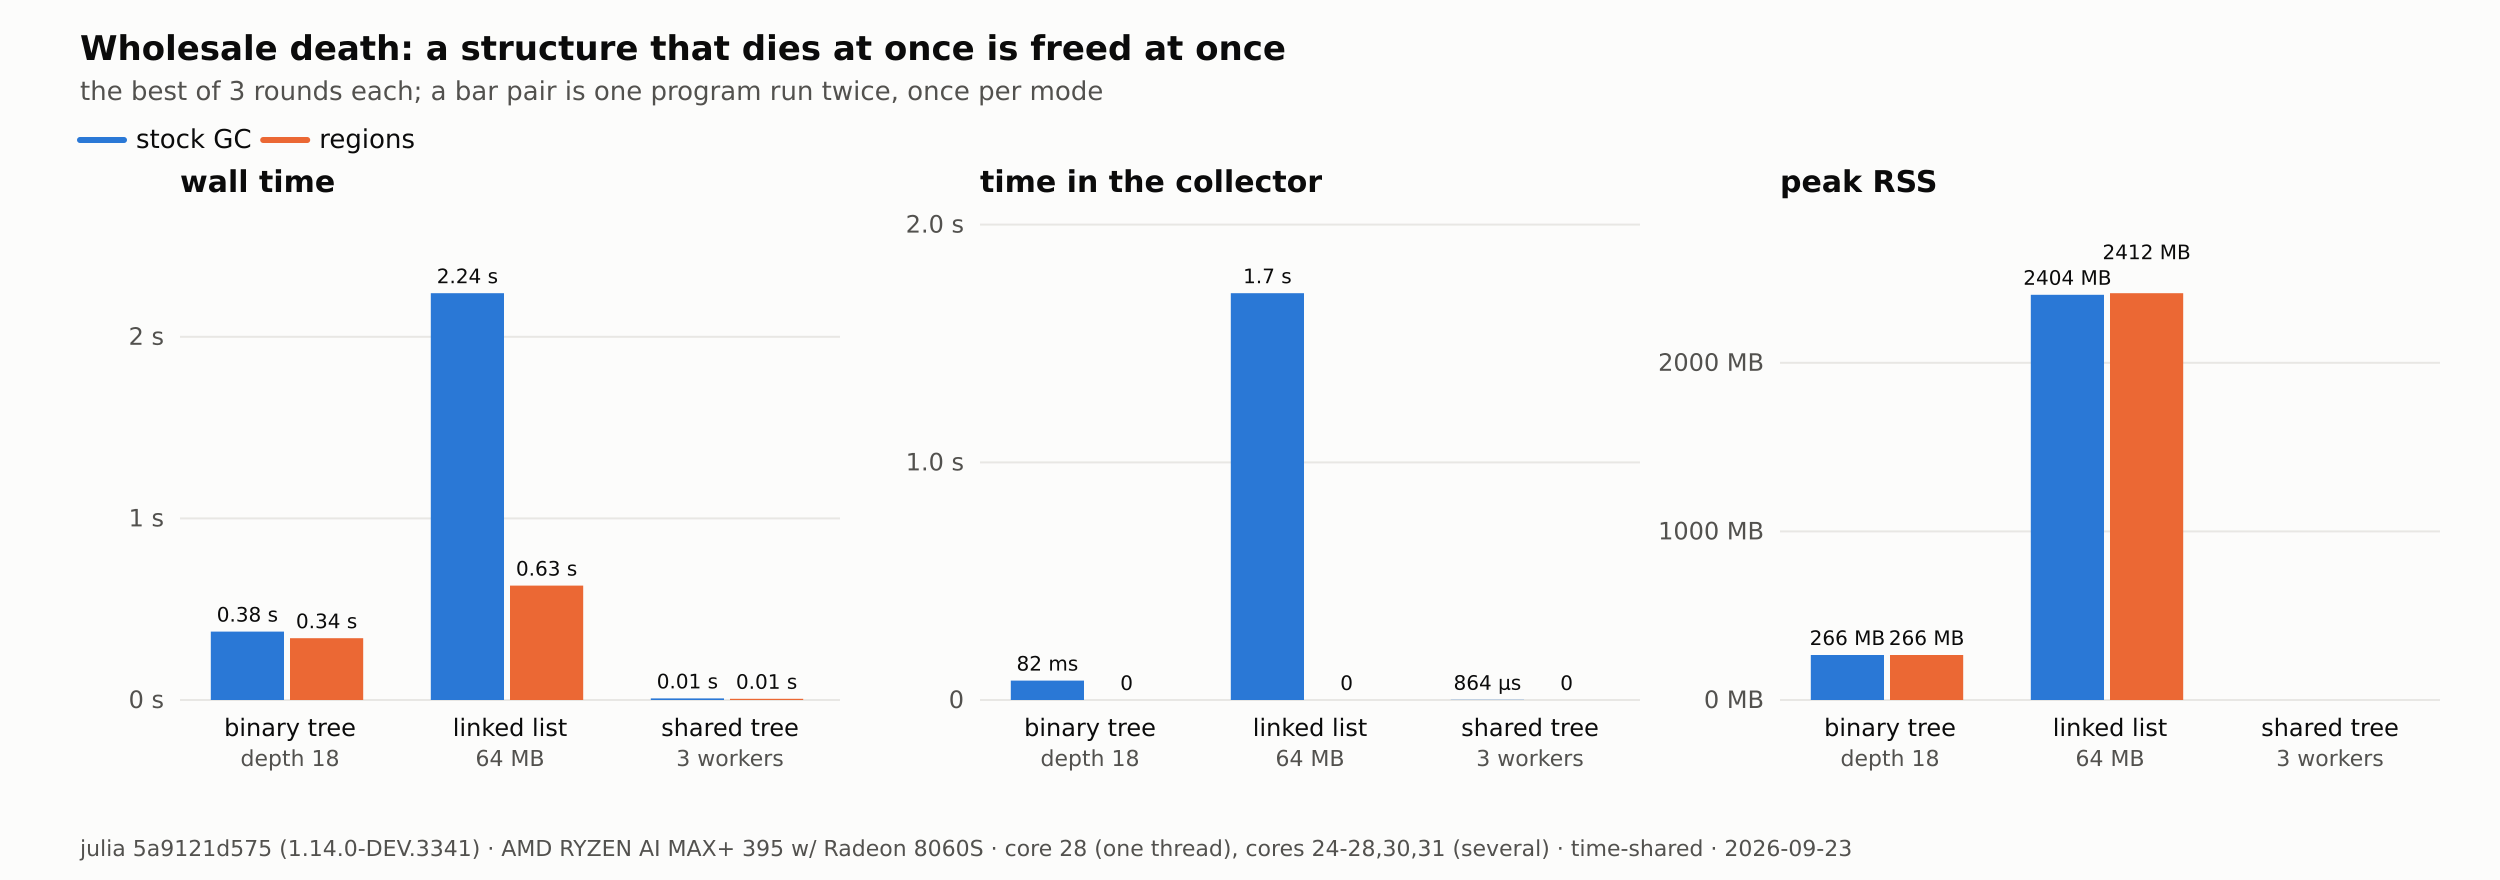
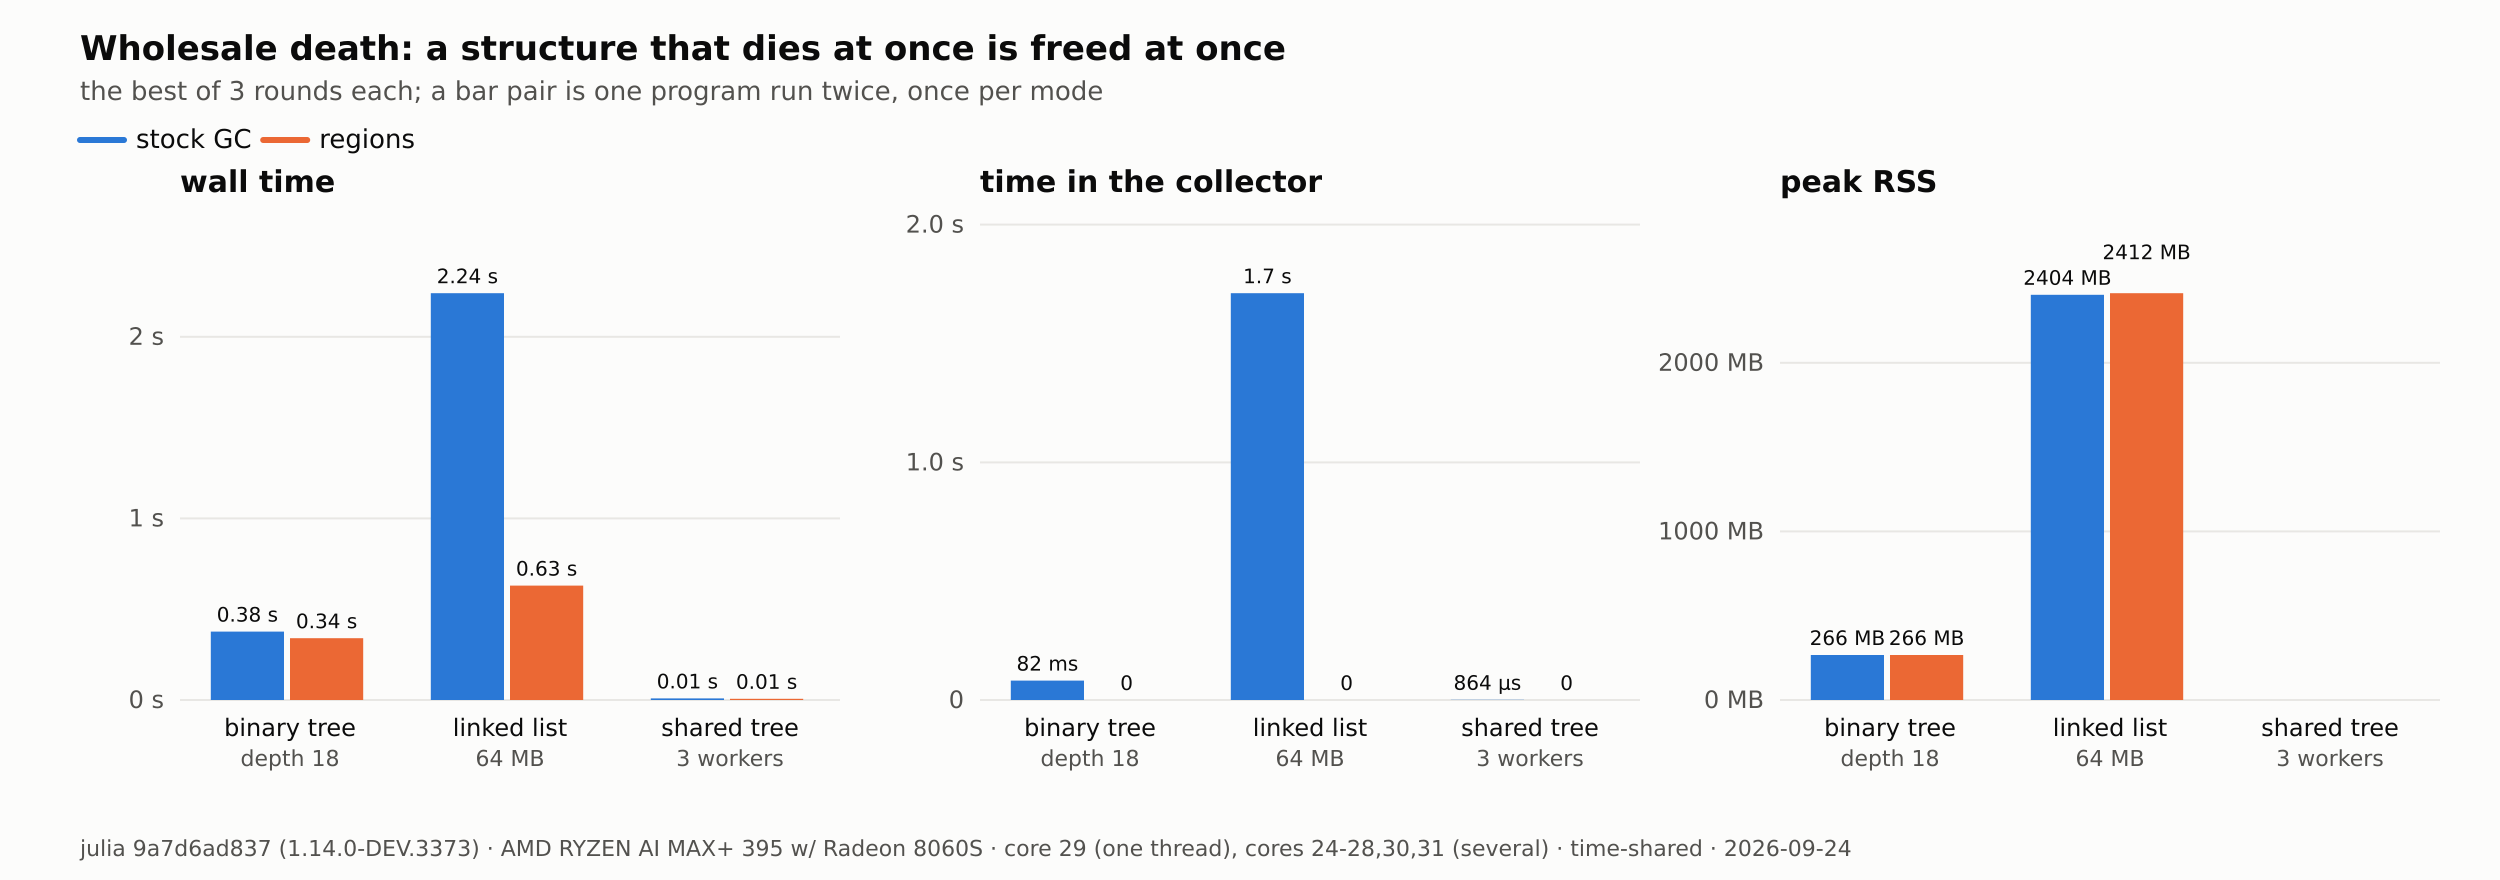
<svg xmlns="http://www.w3.org/2000/svg" viewBox="0 0 1250 440" font-size="13">
  <rect width="1250" height="440" fill="#fcfcfb" />
  <text x="40.0" y="30.0" font-family="DejaVu Sans, sans-serif" font-size="17" fill="#0b0b0b" text-anchor="start" font-weight="bold">Wholesale death: a structure that dies at once is freed at once</text>
  <text x="40.0" y="50.0" font-family="DejaVu Sans, sans-serif" font-size="13" fill="#52514e" text-anchor="start">the best of 3 rounds each; a bar pair is one program run twice, once per mode</text>
  <line x1="40" y1="70" x2="62" y2="70" stroke="#2a78d6" stroke-width="3" stroke-linecap="round" />
  <text x="68.0" y="74.0" font-family="DejaVu Sans, sans-serif" font-size="13" fill="#0b0b0b" text-anchor="start">stock GC</text>
  <line x1="131.6" y1="70" x2="153.6" y2="70" stroke="#eb6834" stroke-width="3" stroke-linecap="round" />
  <text x="159.6" y="74.0" font-family="DejaVu Sans, sans-serif" font-size="13" fill="#0b0b0b" text-anchor="start">regions</text>
  <text x="90.0" y="96.0" font-family="DejaVu Sans, sans-serif" font-size="15" fill="#0b0b0b" text-anchor="start" font-weight="bold">wall time</text>
  <line x1="90" y1="350.0" x2="420" y2="350.0" stroke="#e8e7e4" stroke-width="1" />
  <text x="82.0" y="354.0" font-family="DejaVu Sans, sans-serif" font-size="12" fill="#52514e" text-anchor="end">0 s</text>
  <line x1="90" y1="259.2" x2="420" y2="259.2" stroke="#e8e7e4" stroke-width="1" />
  <text x="82.0" y="263.2" font-family="DejaVu Sans, sans-serif" font-size="12" fill="#52514e" text-anchor="end">1 s</text>
  <line x1="90" y1="168.4" x2="420" y2="168.4" stroke="#e8e7e4" stroke-width="1" />
  <text x="82.0" y="172.4" font-family="DejaVu Sans, sans-serif" font-size="12" fill="#52514e" text-anchor="end">2 s</text>
  <rect x="105.4" y="315.8" width="36.6" height="34.2" fill="#2a78d6" />
  <text x="123.7" y="310.8" font-family="DejaVu Sans, sans-serif" font-size="10" fill="#0b0b0b" text-anchor="middle" paint-order="stroke" stroke="#fcfcfb" stroke-width="3" stroke-linejoin="round">0.38 s</text>
  <rect x="145.0" y="319.1" width="36.6" height="30.9" fill="#eb6834" />
  <text x="163.3" y="314.1" font-family="DejaVu Sans, sans-serif" font-size="10" fill="#0b0b0b" text-anchor="middle" paint-order="stroke" stroke="#fcfcfb" stroke-width="3" stroke-linejoin="round">0.34 s</text>
  <text x="145.0" y="368.0" font-family="DejaVu Sans, sans-serif" font-size="12" fill="#0b0b0b" text-anchor="middle">binary tree</text>
  <text x="145.0" y="383.0" font-family="DejaVu Sans, sans-serif" font-size="11" fill="#52514e" text-anchor="middle">depth 18</text>
  <rect x="215.4" y="146.6" width="36.6" height="203.4" fill="#2a78d6" />
  <text x="233.7" y="141.6" font-family="DejaVu Sans, sans-serif" font-size="10" fill="#0b0b0b" text-anchor="middle" paint-order="stroke" stroke="#fcfcfb" stroke-width="3" stroke-linejoin="round">2.24 s</text>
  <rect x="255.0" y="292.8" width="36.6" height="57.2" fill="#eb6834" />
  <text x="273.3" y="287.8" font-family="DejaVu Sans, sans-serif" font-size="10" fill="#0b0b0b" text-anchor="middle" paint-order="stroke" stroke="#fcfcfb" stroke-width="3" stroke-linejoin="round">0.63 s</text>
  <text x="255.0" y="368.0" font-family="DejaVu Sans, sans-serif" font-size="12" fill="#0b0b0b" text-anchor="middle">linked list</text>
  <text x="255.0" y="383.0" font-family="DejaVu Sans, sans-serif" font-size="11" fill="#52514e" text-anchor="middle">64 MB</text>
  <rect x="325.4" y="349.2" width="36.6" height="0.8" fill="#2a78d6" />
  <text x="343.7" y="344.2" font-family="DejaVu Sans, sans-serif" font-size="10" fill="#0b0b0b" text-anchor="middle" paint-order="stroke" stroke="#fcfcfb" stroke-width="3" stroke-linejoin="round">0.01 s</text>
  <rect x="365.0" y="349.4" width="36.6" height="0.6" fill="#eb6834" />
  <text x="383.3" y="344.4" font-family="DejaVu Sans, sans-serif" font-size="10" fill="#0b0b0b" text-anchor="middle" paint-order="stroke" stroke="#fcfcfb" stroke-width="3" stroke-linejoin="round">0.01 s</text>
  <text x="365.0" y="368.0" font-family="DejaVu Sans, sans-serif" font-size="12" fill="#0b0b0b" text-anchor="middle">shared tree</text>
  <text x="365.0" y="383.0" font-family="DejaVu Sans, sans-serif" font-size="11" fill="#52514e" text-anchor="middle">3 workers</text>
  <text x="490.0" y="96.0" font-family="DejaVu Sans, sans-serif" font-size="15" fill="#0b0b0b" text-anchor="start" font-weight="bold">time in the collector</text>
  <line x1="490" y1="350.0" x2="820" y2="350.0" stroke="#e8e7e4" stroke-width="1" />
  <text x="482.0" y="354.0" font-family="DejaVu Sans, sans-serif" font-size="12" fill="#52514e" text-anchor="end">0</text>
  <line x1="490" y1="231.2" x2="820" y2="231.2" stroke="#e8e7e4" stroke-width="1" />
  <text x="482.0" y="235.2" font-family="DejaVu Sans, sans-serif" font-size="12" fill="#52514e" text-anchor="end">1.0 s</text>
  <line x1="490" y1="112.3" x2="820" y2="112.3" stroke="#e8e7e4" stroke-width="1" />
  <text x="482.0" y="116.3" font-family="DejaVu Sans, sans-serif" font-size="12" fill="#52514e" text-anchor="end">2.0 s</text>
  <rect x="505.4" y="340.3" width="36.6" height="9.7" fill="#2a78d6" />
  <text x="523.7" y="335.3" font-family="DejaVu Sans, sans-serif" font-size="10" fill="#0b0b0b" text-anchor="middle" paint-order="stroke" stroke="#fcfcfb" stroke-width="3" stroke-linejoin="round">82 ms</text>
  <rect x="545.0" y="350.0" width="36.6" height="0.0" fill="#eb6834" />
  <text x="563.3" y="345.0" font-family="DejaVu Sans, sans-serif" font-size="10" fill="#0b0b0b" text-anchor="middle" paint-order="stroke" stroke="#fcfcfb" stroke-width="3" stroke-linejoin="round">0</text>
  <text x="545.0" y="368.0" font-family="DejaVu Sans, sans-serif" font-size="12" fill="#0b0b0b" text-anchor="middle">binary tree</text>
  <text x="545.0" y="383.0" font-family="DejaVu Sans, sans-serif" font-size="11" fill="#52514e" text-anchor="middle">depth 18</text>
  <rect x="615.4" y="146.6" width="36.6" height="203.4" fill="#2a78d6" />
  <text x="633.7" y="141.6" font-family="DejaVu Sans, sans-serif" font-size="10" fill="#0b0b0b" text-anchor="middle" paint-order="stroke" stroke="#fcfcfb" stroke-width="3" stroke-linejoin="round">1.7 s</text>
  <rect x="655.0" y="350.0" width="36.6" height="0.0" fill="#eb6834" />
  <text x="673.3" y="345.0" font-family="DejaVu Sans, sans-serif" font-size="10" fill="#0b0b0b" text-anchor="middle" paint-order="stroke" stroke="#fcfcfb" stroke-width="3" stroke-linejoin="round">0</text>
  <text x="655.0" y="368.0" font-family="DejaVu Sans, sans-serif" font-size="12" fill="#0b0b0b" text-anchor="middle">linked list</text>
  <text x="655.0" y="383.0" font-family="DejaVu Sans, sans-serif" font-size="11" fill="#52514e" text-anchor="middle">64 MB</text>
  <rect x="725.4" y="349.9" width="36.6" height="0.1" fill="#2a78d6" />
  <text x="743.7" y="344.9" font-family="DejaVu Sans, sans-serif" font-size="10" fill="#0b0b0b" text-anchor="middle" paint-order="stroke" stroke="#fcfcfb" stroke-width="3" stroke-linejoin="round">864 µs</text>
  <rect x="765.0" y="350.0" width="36.6" height="0.0" fill="#eb6834" />
  <text x="783.3" y="345.0" font-family="DejaVu Sans, sans-serif" font-size="10" fill="#0b0b0b" text-anchor="middle" paint-order="stroke" stroke="#fcfcfb" stroke-width="3" stroke-linejoin="round">0</text>
  <text x="765.0" y="368.0" font-family="DejaVu Sans, sans-serif" font-size="12" fill="#0b0b0b" text-anchor="middle">shared tree</text>
  <text x="765.0" y="383.0" font-family="DejaVu Sans, sans-serif" font-size="11" fill="#52514e" text-anchor="middle">3 workers</text>
  <text x="890.0" y="96.0" font-family="DejaVu Sans, sans-serif" font-size="15" fill="#0b0b0b" text-anchor="start" font-weight="bold">peak RSS</text>
  <line x1="890" y1="350.0" x2="1220" y2="350.0" stroke="#e8e7e4" stroke-width="1" />
  <text x="882.0" y="354.0" font-family="DejaVu Sans, sans-serif" font-size="12" fill="#52514e" text-anchor="end">0 MB</text>
  <line x1="890" y1="265.7" x2="1220" y2="265.7" stroke="#e8e7e4" stroke-width="1" />
  <text x="882.0" y="269.7" font-family="DejaVu Sans, sans-serif" font-size="12" fill="#52514e" text-anchor="end">1000 MB</text>
  <line x1="890" y1="181.4" x2="1220" y2="181.4" stroke="#e8e7e4" stroke-width="1" />
  <text x="882.0" y="185.4" font-family="DejaVu Sans, sans-serif" font-size="12" fill="#52514e" text-anchor="end">2000 MB</text>
  <rect x="905.4" y="327.5" width="36.6" height="22.5" fill="#2a78d6" />
  <text x="923.7" y="322.5" font-family="DejaVu Sans, sans-serif" font-size="10" fill="#0b0b0b" text-anchor="middle" paint-order="stroke" stroke="#fcfcfb" stroke-width="3" stroke-linejoin="round">266 MB</text>
  <rect x="945.0" y="327.5" width="36.6" height="22.5" fill="#eb6834" />
  <text x="963.3" y="322.5" font-family="DejaVu Sans, sans-serif" font-size="10" fill="#0b0b0b" text-anchor="middle" paint-order="stroke" stroke="#fcfcfb" stroke-width="3" stroke-linejoin="round">266 MB</text>
  <text x="945.0" y="368.0" font-family="DejaVu Sans, sans-serif" font-size="12" fill="#0b0b0b" text-anchor="middle">binary tree</text>
  <text x="945.0" y="383.0" font-family="DejaVu Sans, sans-serif" font-size="11" fill="#52514e" text-anchor="middle">depth 18</text>
  <rect x="1015.4" y="147.4" width="36.6" height="202.6" fill="#2a78d6" />
  <text x="1033.7" y="142.4" font-family="DejaVu Sans, sans-serif" font-size="10" fill="#0b0b0b" text-anchor="middle" paint-order="stroke" stroke="#fcfcfb" stroke-width="3" stroke-linejoin="round">2404 MB</text>
  <rect x="1055.0" y="146.6" width="36.6" height="203.4" fill="#eb6834" />
  <text x="1073.3" y="129.6" font-family="DejaVu Sans, sans-serif" font-size="10" fill="#0b0b0b" text-anchor="middle" paint-order="stroke" stroke="#fcfcfb" stroke-width="3" stroke-linejoin="round">2412 MB</text>
  <text x="1055.0" y="368.0" font-family="DejaVu Sans, sans-serif" font-size="12" fill="#0b0b0b" text-anchor="middle">linked list</text>
  <text x="1055.0" y="383.0" font-family="DejaVu Sans, sans-serif" font-size="11" fill="#52514e" text-anchor="middle">64 MB</text>
  <text x="1165.0" y="368.0" font-family="DejaVu Sans, sans-serif" font-size="12" fill="#0b0b0b" text-anchor="middle">shared tree</text>
  <text x="1165.0" y="383.0" font-family="DejaVu Sans, sans-serif" font-size="11" fill="#52514e" text-anchor="middle">3 workers</text>
-   <text x="40.0" y="428.0" font-family="DejaVu Sans, sans-serif" font-size="11" fill="#52514e" text-anchor="start">julia 5a9121d575 (1.14.0-DEV.3341) · AMD RYZEN AI MAX+ 395 w/ Radeon 8060S · core 28 (one thread), cores 24-28,30,31 (several) · time-shared · 2026-09-23</text>
+   <text x="40.0" y="428.0" font-family="DejaVu Sans, sans-serif" font-size="11" fill="#52514e" text-anchor="start">julia 9a7d6ad837 (1.14.0-DEV.3373) · AMD RYZEN AI MAX+ 395 w/ Radeon 8060S · core 29 (one thread), cores 24-28,30,31 (several) · time-shared · 2026-09-24</text>
</svg>
